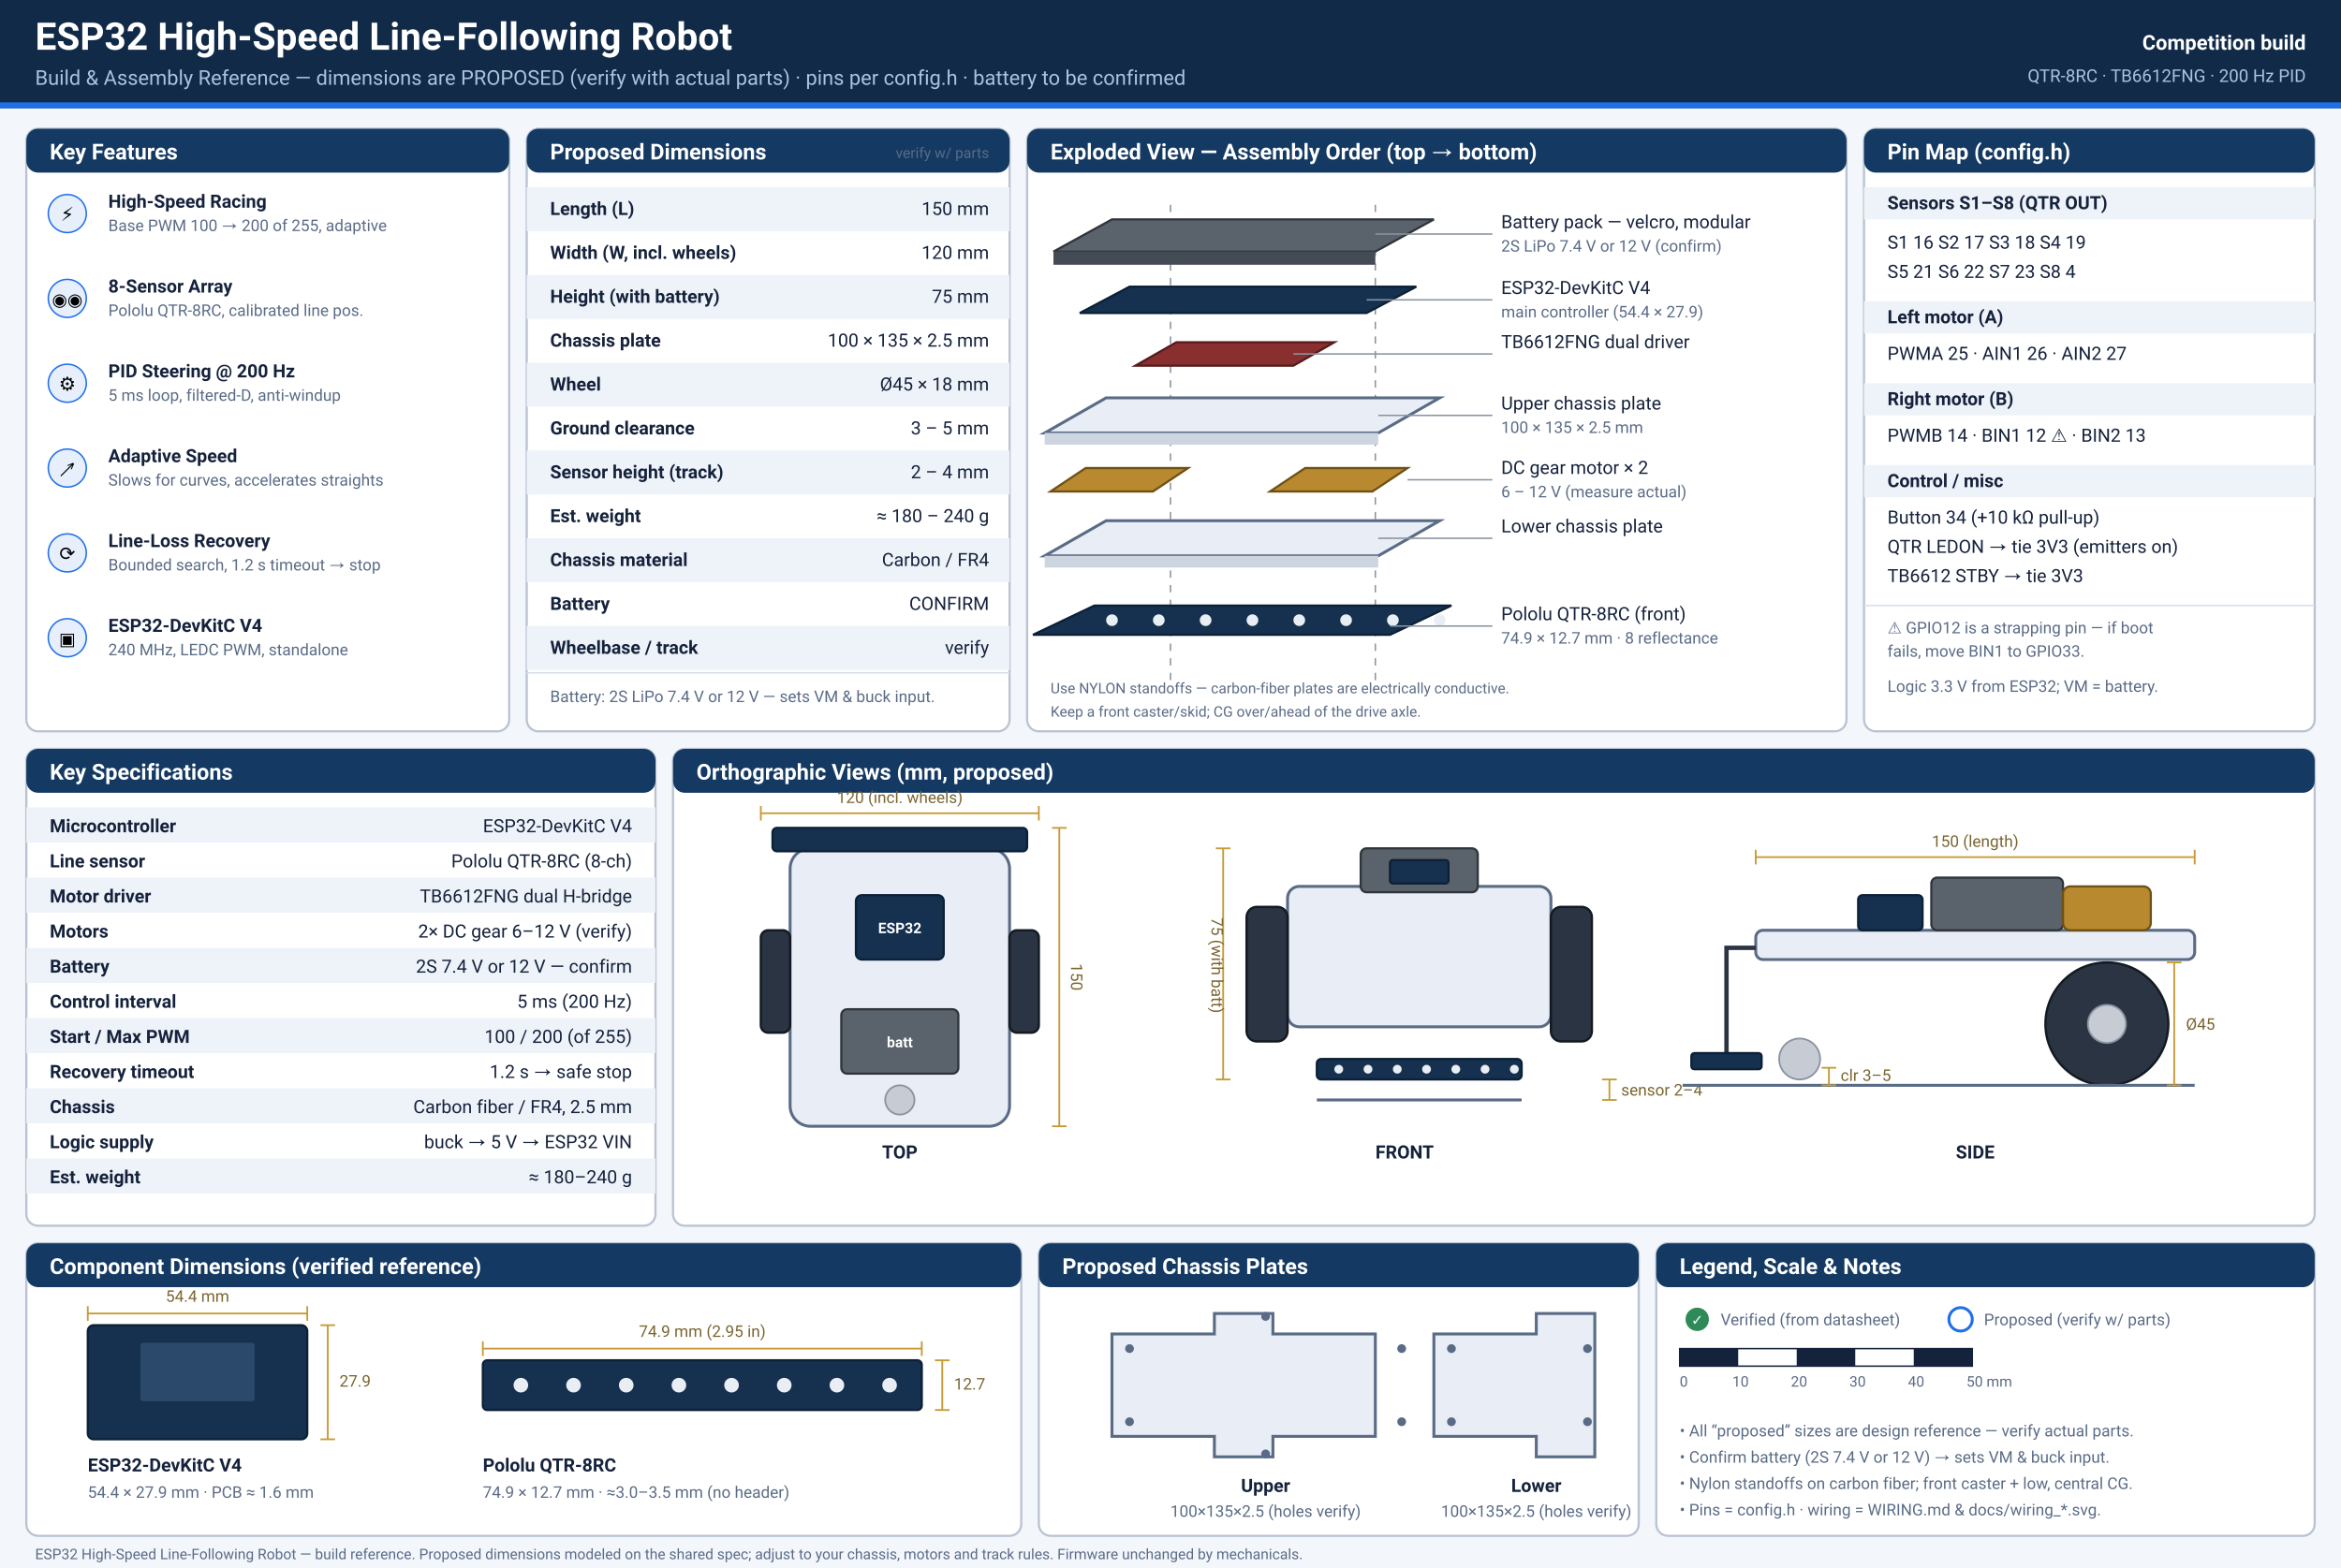
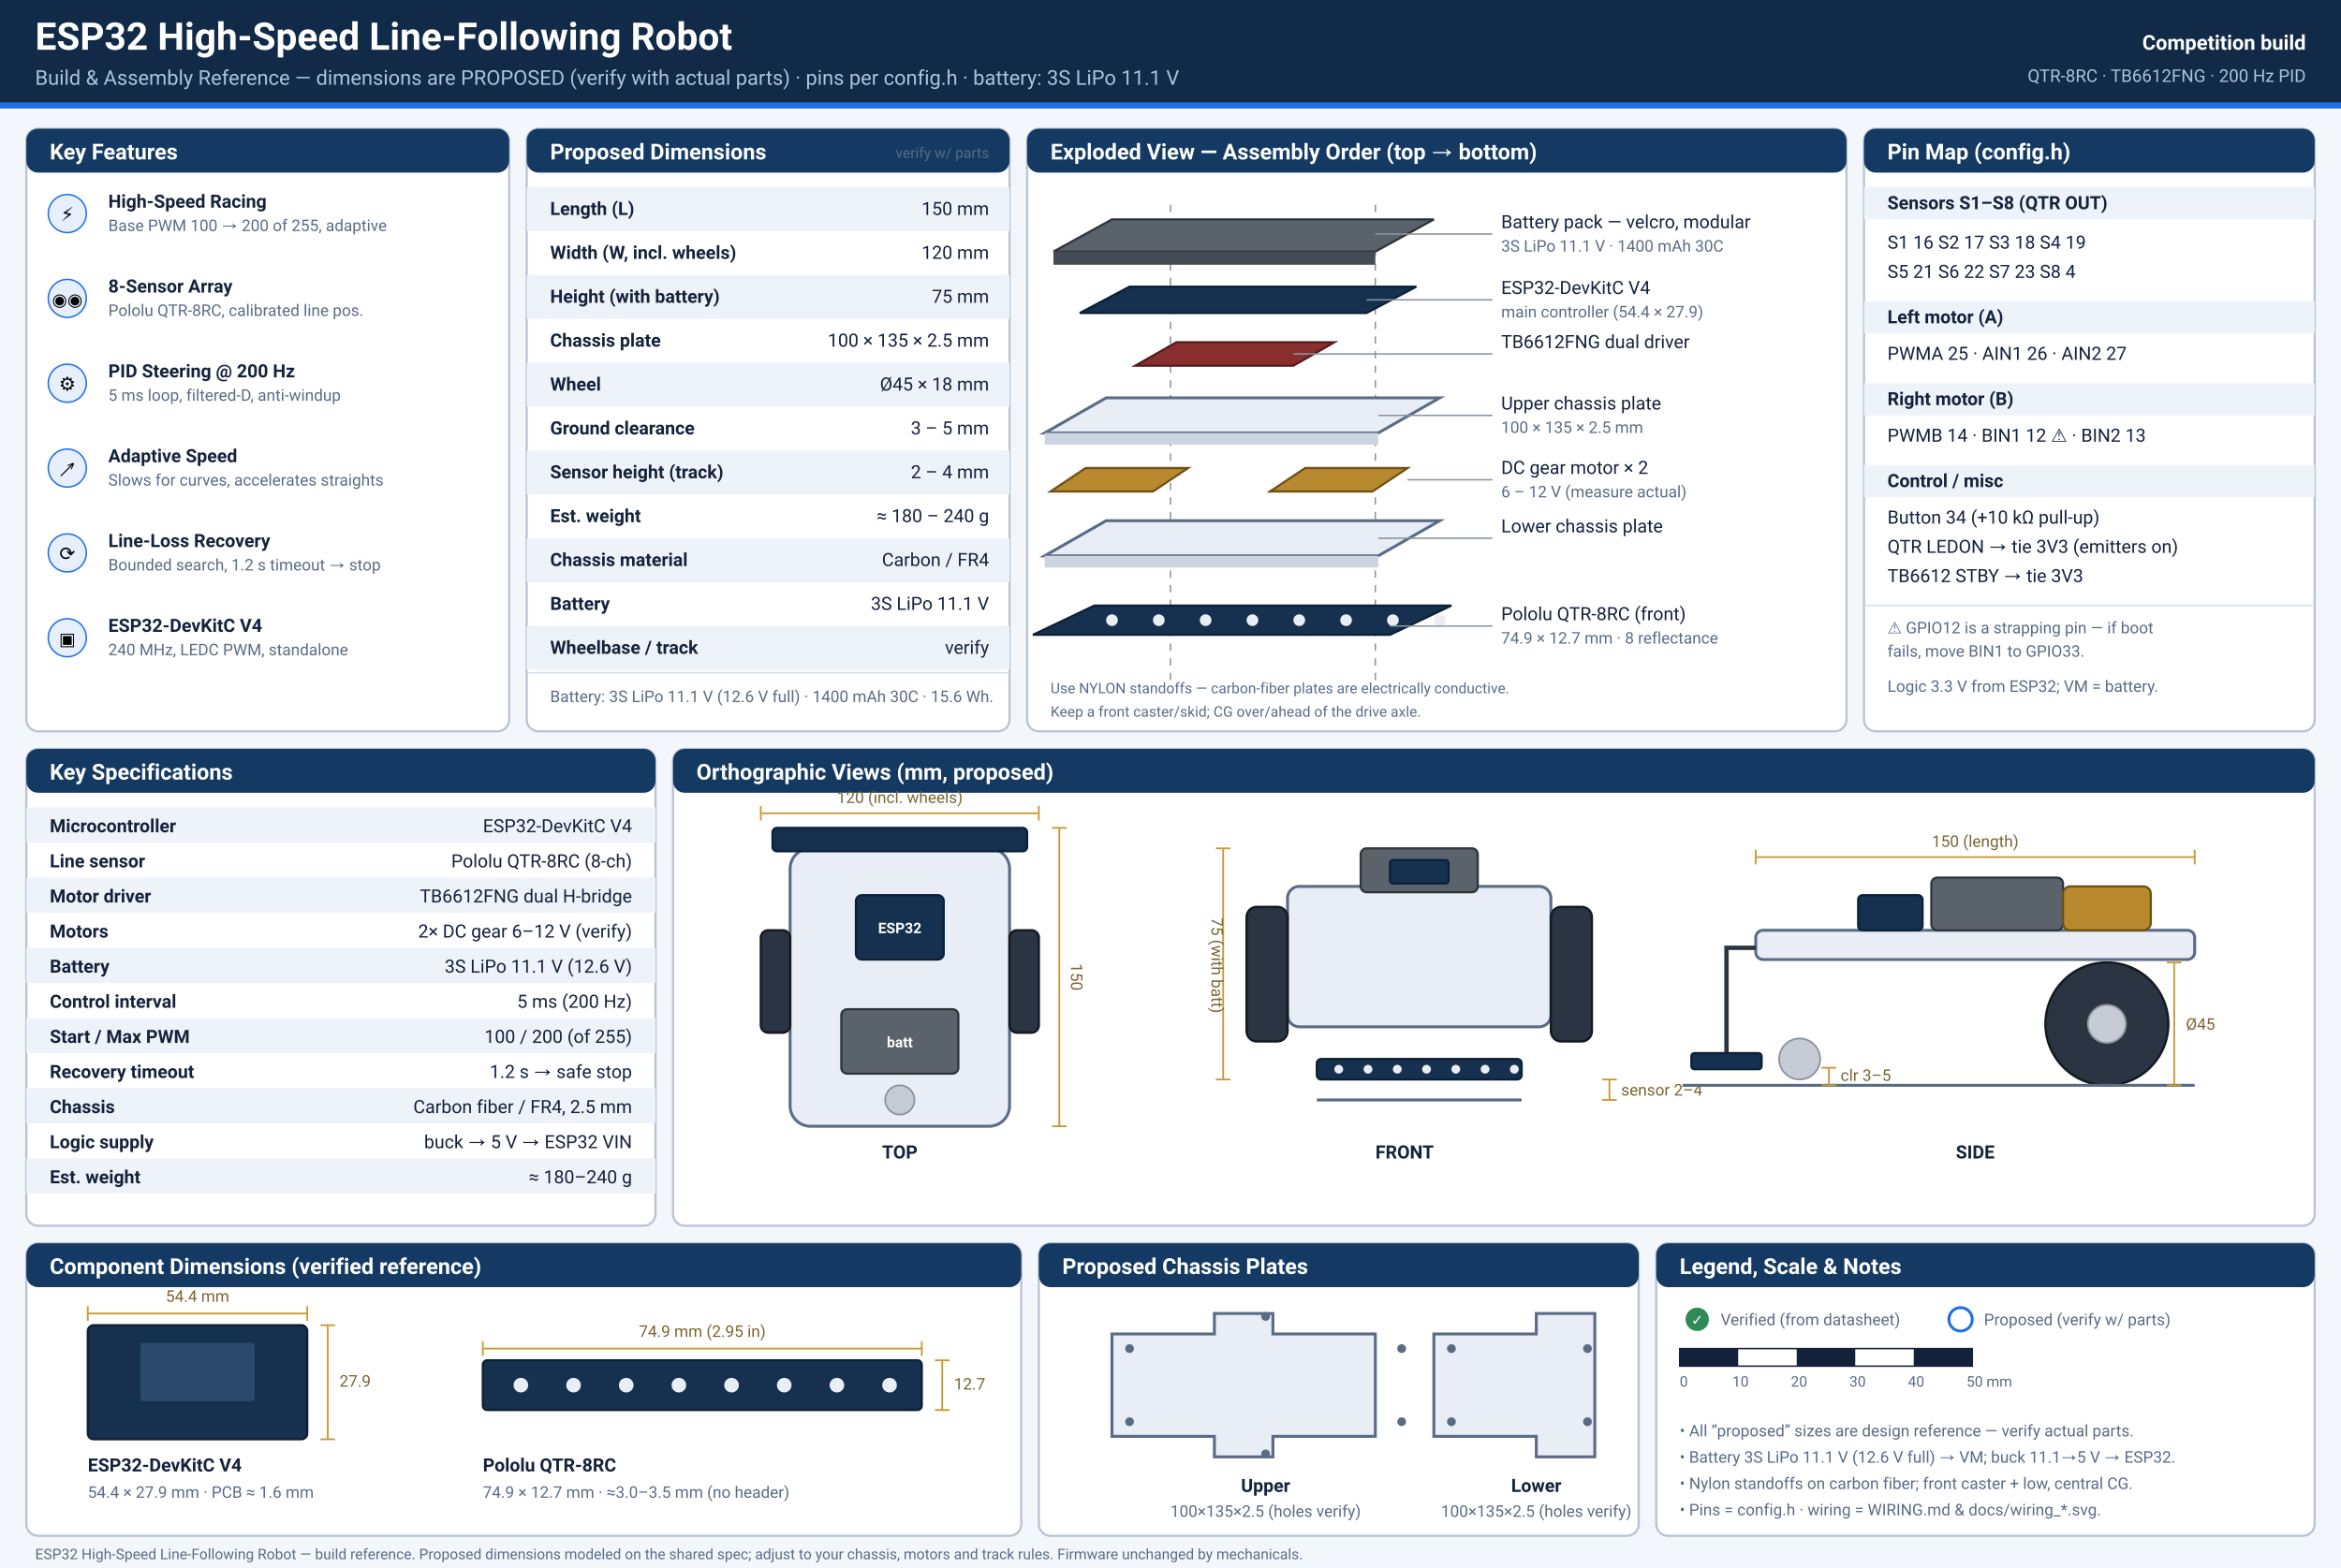
<svg xmlns="http://www.w3.org/2000/svg" viewBox="0 0 1600 1072" font-family="'Segoe UI',Roboto,Helvetica,Arial,sans-serif">
  <style>
    .bg    { fill:#f3f6fb; }
    .panel { fill:#ffffff; stroke:#b9c3d2; stroke-width:1.5; }
    .hdr   { fill:#143a63; }
    .htxt  { fill:#ffffff; font-size:15px; font-weight:700; }
    .row   { fill:#15223c; font-size:12.5px; }
    .rowb  { fill:#15223c; font-size:12.5px; font-weight:700; }
    .small { fill:#5a6b86; font-size:11px; }
    .tiny  { fill:#5a6b86; font-size:10px; }
    .dimt  { fill:#7a6530; font-size:11px; }
    .dl    { stroke:#c79a35; stroke-width:1.2; fill:none; }
    .lead  { stroke:#8a93a0; stroke-width:1; fill:none; }
    .zebra { fill:#eef3f9; }
    .chassis{ fill:#e9eef6; stroke:#5a6b86; stroke-width:2; }
    .tire  { fill:#2b3442; stroke:#141a22; stroke-width:1.6; }
    .hub   { fill:#c7ccd4; stroke:#8a93a0; stroke-width:1.2; }
    .pcb   { fill:#15314f; stroke:#0c2036; stroke-width:1.5; }
    .drv   { fill:#8a2f2f; stroke:#561b1b; stroke-width:1.5; }
    .mot   { fill:#b9892f; stroke:#6e5115; stroke-width:1.5; }
    .batt  { fill:#5a626b; stroke:#30353c; stroke-width:1.5; }
    .buck  { fill:#7a4ea0; stroke:#4a2d64; stroke-width:1.5; }
    .wtxt  { fill:#ffffff; font-size:10px; font-weight:700; }
    .acc   { fill:#1f6feb; }
  </style>
  <rect class="bg" x="0" y="0" width="1600" height="1072" />
  <rect x="0" y="0" width="1600" height="74" fill="#102a47" />
  <rect x="0" y="70" width="1600" height="4" fill="#1f6feb" />
  <text x="24" y="34" fill="#ffffff" font-size="26" font-weight="700">ESP32 High-Speed Line-Following Robot</text>
-   <text x="24" y="58" fill="#adc2dd" font-size="14">Build &amp; Assembly Reference — dimensions are PROPOSED (verify with actual parts) · pins per config.h · battery to be confirmed</text>
+   <text x="24" y="58" fill="#adc2dd" font-size="14">Build &amp; Assembly Reference — dimensions are PROPOSED (verify with actual parts) · pins per config.h · battery: 3S LiPo 11.1 V</text>
  <text x="1576" y="34" fill="#ffffff" font-size="14" font-weight="700" text-anchor="end">Competition build</text>
  <text x="1576" y="56" fill="#adc2dd" font-size="12" text-anchor="end">QTR-8RC · TB6612FNG · 200 Hz PID</text>
  <rect class="panel" x="18" y="88" width="330" height="412" rx="8" />
  <rect class="hdr" x="18" y="88" width="330" height="30" rx="8" />
  <text class="htxt" x="34" y="109">Key Features</text>
  <g>
    <g transform="translate(34,138)">
      <circle cx="12" cy="8" r="13" fill="#e6effb" stroke="#1f6feb" />
      <text x="12" y="13" text-anchor="middle" font-size="13">⚡</text>
      <text class="rowb" x="40" y="4">High-Speed Racing</text>
      <text class="small" x="40" y="20">Base PWM 100 → 200 of 255, adaptive</text>
    </g>
    <g transform="translate(34,196)">
      <circle cx="12" cy="8" r="13" fill="#e6effb" stroke="#1f6feb" />
      <text x="12" y="13" text-anchor="middle" font-size="12">◉◉</text>
      <text class="rowb" x="40" y="4">8-Sensor Array</text>
      <text class="small" x="40" y="20">Pololu QTR-8RC, calibrated line pos.</text>
    </g>
    <g transform="translate(34,254)">
      <circle cx="12" cy="8" r="13" fill="#e6effb" stroke="#1f6feb" />
      <text x="12" y="13" text-anchor="middle" font-size="13">⚙</text>
      <text class="rowb" x="40" y="4">PID Steering @ 200 Hz</text>
      <text class="small" x="40" y="20">5 ms loop, filtered-D, anti-windup</text>
    </g>
    <g transform="translate(34,312)">
      <circle cx="12" cy="8" r="13" fill="#e6effb" stroke="#1f6feb" />
      <text x="12" y="13" text-anchor="middle" font-size="13">↗</text>
      <text class="rowb" x="40" y="4">Adaptive Speed</text>
      <text class="small" x="40" y="20">Slows for curves, accelerates straights</text>
    </g>
    <g transform="translate(34,370)">
      <circle cx="12" cy="8" r="13" fill="#e6effb" stroke="#1f6feb" />
      <text x="12" y="13" text-anchor="middle" font-size="13">⟳</text>
      <text class="rowb" x="40" y="4">Line-Loss Recovery</text>
      <text class="small" x="40" y="20">Bounded search, 1.2 s timeout → stop</text>
    </g>
    <g transform="translate(34,428)">
      <circle cx="12" cy="8" r="13" fill="#e6effb" stroke="#1f6feb" />
      <text x="12" y="13" text-anchor="middle" font-size="12">▣</text>
      <text class="rowb" x="40" y="4">ESP32-DevKitC V4</text>
      <text class="small" x="40" y="20">240 MHz, LEDC PWM, standalone</text>
    </g>
  </g>
  <rect class="panel" x="360" y="88" width="330" height="412" rx="8" />
  <rect class="hdr" x="360" y="88" width="330" height="30" rx="8" />
  <text class="htxt" x="376" y="109">Proposed Dimensions</text>
  <text class="tiny" x="676" y="108" text-anchor="end" fill="#cfe0f2">verify w/ parts</text>
  <g>
    <g>
      <rect class="zebra" x="360" y="128" width="330" height="30" />
      <rect class="zebra" x="360" y="188" width="330" height="30" />
      <rect class="zebra" x="360" y="248" width="330" height="30" />
      <rect class="zebra" x="360" y="308" width="330" height="30" />
      <rect class="zebra" x="360" y="368" width="330" height="30" />
      <rect class="zebra" x="360" y="428" width="330" height="30" />
    </g>
    <g font-size="12.5">
      <text class="rowb" x="376" y="147">Length (L)</text>
      <text class="row" x="676" y="147" text-anchor="end">150 mm</text>
      <text class="rowb" x="376" y="177">Width (W, incl. wheels)</text>
      <text class="row" x="676" y="177" text-anchor="end">120 mm</text>
      <text class="rowb" x="376" y="207">Height (with battery)</text>
      <text class="row" x="676" y="207" text-anchor="end">75 mm</text>
      <text class="rowb" x="376" y="237">Chassis plate</text>
      <text class="row" x="676" y="237" text-anchor="end">100 × 135 × 2.5 mm</text>
      <text class="rowb" x="376" y="267">Wheel</text>
      <text class="row" x="676" y="267" text-anchor="end">Ø45 × 18 mm</text>
      <text class="rowb" x="376" y="297">Ground clearance</text>
      <text class="row" x="676" y="297" text-anchor="end">3 – 5 mm</text>
      <text class="rowb" x="376" y="327">Sensor height (track)</text>
      <text class="row" x="676" y="327" text-anchor="end">2 – 4 mm</text>
      <text class="rowb" x="376" y="357">Est. weight</text>
      <text class="row" x="676" y="357" text-anchor="end">≈ 180 – 240 g</text>
      <text class="rowb" x="376" y="387">Chassis material</text>
      <text class="row" x="676" y="387" text-anchor="end">Carbon / FR4</text>
      <text class="rowb" x="376" y="417">Battery</text>
-       <text class="row" x="676" y="417" text-anchor="end" fill="#b23b3b">CONFIRM</text>
+       <text class="row" x="676" y="417" text-anchor="end">3S LiPo 11.1 V</text>
      <text class="rowb" x="376" y="447">Wheelbase / track</text>
      <text class="row" x="676" y="447" text-anchor="end">verify</text>
    </g>
    <line x1="360" y1="460" x2="690" y2="460" stroke="#d6deea" />
-     <text class="small" x="376" y="480">Battery: 2S LiPo 7.4 V or 12 V — sets VM &amp; buck input.</text>
+     <text class="small" x="376" y="480">Battery: 3S LiPo 11.1 V (12.6 V full) · 1400 mAh 30C · 15.6 Wh.</text>
  </g>
  <rect class="panel" x="702" y="88" width="560" height="412" rx="8" />
  <rect class="hdr" x="702" y="88" width="560" height="30" rx="8" />
  <text class="htxt" x="718" y="109">Exploded View — Assembly Order (top → bottom)</text>
  <line x1="800" y1="140" x2="800" y2="470" class="lead" stroke-dasharray="5 5" />
  <line x1="940" y1="140" x2="940" y2="470" class="lead" stroke-dasharray="5 5" />
  <polygon class="batt" points="760,150 980,150 940,172 720,172" />
  <rect x="720" y="172" width="220" height="9" fill="#444b54" />
  <path class="lead" d="M940,160 H1020" />
  <text class="row" x="1026" y="156">Battery pack — velcro, modular</text>
-   <text class="small" x="1026" y="172">2S LiPo 7.4 V or 12 V (confirm)</text>
+   <text class="small" x="1026" y="172">3S LiPo 11.1 V · 1400 mAh 30C</text>
  <polygon class="pcb" points="772,196 968,196 934,214 738,214" />
  <path class="lead" d="M934,205 H1020" />
  <text class="row" x="1026" y="201">ESP32-DevKitC V4</text>
  <text class="small" x="1026" y="217">main controller (54.4 × 27.9)</text>
  <polygon class="drv" points="804,234 912,234 884,250 776,250" />
  <path class="lead" d="M884,242 H1020" />
  <text class="row" x="1026" y="238">TB6612FNG dual driver</text>
  <polygon class="chassis" points="756,272 984,272 942,296 714,296" />
  <rect x="714" y="296" width="228" height="8" fill="#cdd5e1" />
  <path class="lead" d="M942,284 H1020" />
  <text class="row" x="1026" y="280">Upper chassis plate</text>
  <text class="small" x="1026" y="296">100 × 135 × 2.5 mm</text>
  <polygon class="mot" points="742,320 812,320 788,336 718,336" />
  <polygon class="mot" points="892,320 962,320 938,336 868,336" />
  <path class="lead" d="M962,328 H1020" />
  <text class="row" x="1026" y="324">DC gear motor × 2</text>
  <text class="small" x="1026" y="340">6 – 12 V (measure actual)</text>
  <polygon class="chassis" points="756,356 984,356 942,380 714,380" />
  <rect x="714" y="380" width="228" height="8" fill="#cdd5e1" />
  <path class="lead" d="M942,368 H1020" />
  <text class="row" x="1026" y="364">Lower chassis plate</text>
  <polygon class="pcb" points="748,414 992,414 950,434 706,434" />
  <g fill="#e9eef5">
    <circle cx="760" cy="424" r="4" />
    <circle cx="792" cy="424" r="4" />
    <circle cx="824" cy="424" r="4" />
    <circle cx="856" cy="424" r="4" />
    <circle cx="888" cy="424" r="4" />
    <circle cx="920" cy="424" r="4" />
    <circle cx="952" cy="424" r="4" />
    <circle cx="984" cy="424" r="4" />
  </g>
  <path class="lead" d="M950,428 H1020" />
  <text class="row" x="1026" y="424">Pololu QTR-8RC (front)</text>
  <text class="small" x="1026" y="440">74.9 × 12.7 mm · 8 reflectance</text>
  <text class="tiny" x="718" y="474">Use NYLON standoffs — carbon-fiber plates are electrically conductive.</text>
  <text class="tiny" x="718" y="490">Keep a front caster/skid; CG over/ahead of the drive axle.</text>
  <rect class="panel" x="1274" y="88" width="308" height="412" rx="8" />
  <rect class="hdr" x="1274" y="88" width="308" height="30" rx="8" />
  <text class="htxt" x="1290" y="109">Pin Map (config.h)</text>
  <g font-size="12">
    <rect class="zebra" x="1274" y="128" width="308" height="22" />
    <text class="rowb" x="1290" y="143">Sensors S1–S8 (QTR OUT)</text>
    <text class="row" x="1290" y="170">S1 16  S2 17  S3 18  S4 19</text>
    <text class="row" x="1290" y="190">S5 21  S6 22  S7 23  S8 4</text>
    <rect class="zebra" x="1274" y="206" width="308" height="22" />
    <text class="rowb" x="1290" y="221">Left motor (A)</text>
    <text class="row" x="1290" y="246">PWMA 25 · AIN1 26 · AIN2 27</text>
    <rect class="zebra" x="1274" y="262" width="308" height="22" />
    <text class="rowb" x="1290" y="277">Right motor (B)</text>
    <text class="row" x="1290" y="302">PWMB 14 · BIN1 12 ⚠ · BIN2 13</text>
    <rect class="zebra" x="1274" y="318" width="308" height="22" />
    <text class="rowb" x="1290" y="333">Control / misc</text>
    <text class="row" x="1290" y="358">Button 34 (+10 kΩ pull-up)</text>
    <text class="row" x="1290" y="378">QTR LEDON → tie 3V3 (emitters on)</text>
    <text class="row" x="1290" y="398">TB6612 STBY → tie 3V3</text>
    <line x1="1274" y1="414" x2="1582" y2="414" stroke="#d6deea" />
    <text class="small" x="1290" y="433">⚠ GPIO12 is a strapping pin — if boot</text>
    <text class="small" x="1290" y="449">fails, move BIN1 to GPIO33.</text>
    <text class="small" x="1290" y="473">Logic 3.3 V from ESP32; VM = battery.</text>
  </g>
  <rect class="panel" x="18" y="512" width="430" height="326" rx="8" />
  <rect class="hdr" x="18" y="512" width="430" height="30" rx="8" />
  <text class="htxt" x="34" y="533">Key Specifications</text>
  <g font-size="12.5">
    <rect class="zebra" x="18" y="552" width="430" height="24" />
    <rect class="zebra" x="18" y="600" width="430" height="24" />
    <rect class="zebra" x="18" y="648" width="430" height="24" />
    <rect class="zebra" x="18" y="696" width="430" height="24" />
    <rect class="zebra" x="18" y="744" width="430" height="24" />
    <rect class="zebra" x="18" y="792" width="430" height="24" />
    <text class="rowb" x="34" y="569">Microcontroller</text>
    <text class="row" x="432" y="569" text-anchor="end">ESP32-DevKitC V4</text>
    <text class="rowb" x="34" y="593">Line sensor</text>
    <text class="row" x="432" y="593" text-anchor="end">Pololu QTR-8RC (8-ch)</text>
    <text class="rowb" x="34" y="617">Motor driver</text>
    <text class="row" x="432" y="617" text-anchor="end">TB6612FNG dual H-bridge</text>
    <text class="rowb" x="34" y="641">Motors</text>
    <text class="row" x="432" y="641" text-anchor="end">2× DC gear 6–12 V (verify)</text>
    <text class="rowb" x="34" y="665">Battery</text>
-     <text class="row" x="432" y="665" text-anchor="end" fill="#b23b3b">2S 7.4 V or 12 V — confirm</text>
+     <text class="row" x="432" y="665" text-anchor="end">3S LiPo 11.1 V (12.6 V)</text>
    <text class="rowb" x="34" y="689">Control interval</text>
    <text class="row" x="432" y="689" text-anchor="end">5 ms (200 Hz)</text>
    <text class="rowb" x="34" y="713">Start / Max PWM</text>
    <text class="row" x="432" y="713" text-anchor="end">100 / 200 (of 255)</text>
    <text class="rowb" x="34" y="737">Recovery timeout</text>
    <text class="row" x="432" y="737" text-anchor="end">1.2 s → safe stop</text>
    <text class="rowb" x="34" y="761">Chassis</text>
    <text class="row" x="432" y="761" text-anchor="end">Carbon fiber / FR4, 2.5 mm</text>
    <text class="rowb" x="34" y="785">Logic supply</text>
    <text class="row" x="432" y="785" text-anchor="end">buck → 5 V → ESP32 VIN</text>
    <text class="rowb" x="34" y="809">Est. weight</text>
    <text class="row" x="432" y="809" text-anchor="end">≈ 180–240 g</text>
  </g>
  <rect class="panel" x="460" y="512" width="1122" height="326" rx="8" />
  <rect class="hdr" x="460" y="512" width="1122" height="30" rx="8" />
  <text class="htxt" x="476" y="533">Orthographic Views (mm, proposed)</text>
  <g>
    <rect class="chassis" x="540" y="580" width="150" height="190" rx="14" />
    <rect class="pcb" x="528" y="566" width="174" height="16" rx="3" />
    <rect class="tire" x="520" y="636" width="20" height="70" rx="5" />
    <rect class="tire" x="690" y="636" width="20" height="70" rx="5" />
    <rect class="pcb" x="585" y="612" width="60" height="44" rx="4" />
    <text class="wtxt" x="615" y="638" text-anchor="middle">ESP32</text>
    <rect class="batt" x="575" y="690" width="80" height="44" rx="4" />
    <text class="wtxt" x="615" y="716" text-anchor="middle">batt</text>
    <circle cx="615" cy="752" r="10" class="hub" />
    <line class="dl" x1="520" y1="556" x2="710" y2="556" />
    <path class="dl" d="M520,551v10 M710,551v10" />
    <text class="dimt" x="615" y="549" text-anchor="middle">120 (incl. wheels)</text>
    <line class="dl" x1="724" y1="566" x2="724" y2="770" />
    <path class="dl" d="M719,566h10 M719,770h10" />
    <text class="dimt" x="732" y="668" transform="rotate(90,732,668)" text-anchor="middle">150</text>
    <text class="rowb" x="615" y="792" text-anchor="middle">TOP</text>
  </g>
  <g>
    <rect class="chassis" x="880" y="606" width="180" height="96" rx="8" />
    <rect class="batt" x="930" y="580" width="80" height="30" rx="4" />
    <rect class="pcb" x="950" y="588" width="40" height="16" rx="2" />
    <rect class="tire" x="852" y="620" width="28" height="92" rx="7" />
    <rect class="tire" x="1060" y="620" width="28" height="92" rx="7" />
    <rect class="pcb" x="900" y="724" width="140" height="14" rx="3" />
    <g fill="#e9eef5">
      <circle cx="915" cy="731" r="3" />
      <circle cx="935" cy="731" r="3" />
      <circle cx="955" cy="731" r="3" />
      <circle cx="975" cy="731" r="3" />
      <circle cx="995" cy="731" r="3" />
      <circle cx="1015" cy="731" r="3" />
      <circle cx="1035" cy="731" r="3" />
    </g>
    <line x1="900" y1="752" x2="1040" y2="752" stroke="#5a6b86" stroke-width="2" />
    <line class="dl" x1="836" y1="580" x2="836" y2="738" />
    <path class="dl" d="M831,580h10 M831,738h10" />
    <text class="dimt" x="828" y="660" transform="rotate(90,828,660)" text-anchor="middle">75 (with batt)</text>
    <line class="dl" x1="1100" y1="738" x2="1100" y2="752" />
    <path class="dl" d="M1095,738h10 M1095,752h10" />
    <text class="dimt" x="1108" y="749">sensor 2–4</text>
    <text class="rowb" x="960" y="792" text-anchor="middle">FRONT</text>
  </g>
  <g>
    <rect class="chassis" x="1200" y="636" width="300" height="20" rx="5" />
    <rect class="batt" x="1320" y="600" width="90" height="36" rx="4" />
    <rect class="pcb" x="1270" y="612" width="44" height="24" rx="3" />
    <rect class="mot" x="1410" y="606" width="60" height="30" rx="5" />
    <circle class="tire" cx="1440" cy="700" r="42" />
    <circle class="hub" cx="1440" cy="700" r="13" />
    <circle cx="1230" cy="724" r="14" class="hub" />
    <path d="M1200,648 L1180,648 L1180,722" stroke="#2b3442" stroke-width="3" fill="none" />
    <rect class="pcb" x="1156" y="720" width="48" height="11" rx="2" />
    <line x1="1150" y1="742" x2="1500" y2="742" stroke="#5a6b86" stroke-width="2" />
    <line class="dl" x1="1200" y1="586" x2="1500" y2="586" />
    <path class="dl" d="M1200,581v10 M1500,581v10" />
    <text class="dimt" x="1350" y="579" text-anchor="middle">150 (length)</text>
    <line class="dl" x1="1486" y1="658" x2="1486" y2="742" />
    <path class="dl" d="M1481,658h10 M1481,742h10" />
    <text class="dimt" x="1494" y="704">Ø45</text>
    <line class="dl" x1="1250" y1="730" x2="1250" y2="742" />
    <path class="dl" d="M1245,730h10 M1245,742h10" />
    <text class="dimt" x="1258" y="739">clr 3–5</text>
    <text class="rowb" x="1350" y="792" text-anchor="middle">SIDE</text>
  </g>
  <rect class="panel" x="18" y="850" width="680" height="200" rx="8" />
  <rect class="hdr" x="18" y="850" width="680" height="30" rx="8" />
  <text class="htxt" x="34" y="871">Component Dimensions (verified reference)</text>
  <rect class="pcb" x="60" y="906" width="150" height="78" rx="4" />
  <rect x="96" y="918" width="78" height="40" rx="2" fill="#2b4a6b" />
  <line class="dl" x1="60" y1="898" x2="210" y2="898" />
  <path class="dl" d="M60,893v10 M210,893v10" />
  <text class="dimt" x="135" y="890" text-anchor="middle">54.4 mm</text>
  <line class="dl" x1="224" y1="906" x2="224" y2="984" />
  <path class="dl" d="M219,906h10 M219,984h10" />
  <text class="dimt" x="232" y="948">27.9</text>
  <text class="rowb" x="60" y="1006">ESP32-DevKitC V4</text>
  <text class="small" x="60" y="1024">54.4 × 27.9 mm · PCB ≈ 1.6 mm</text>
  <rect class="pcb" x="330" y="930" width="300" height="34" rx="3" />
  <g fill="#e9eef5">
    <circle cx="356" cy="947" r="5" />
    <circle cx="392" cy="947" r="5" />
    <circle cx="428" cy="947" r="5" />
    <circle cx="464" cy="947" r="5" />
    <circle cx="500" cy="947" r="5" />
    <circle cx="536" cy="947" r="5" />
    <circle cx="572" cy="947" r="5" />
    <circle cx="608" cy="947" r="5" />
  </g>
  <line class="dl" x1="330" y1="922" x2="630" y2="922" />
  <path class="dl" d="M330,917v10 M630,917v10" />
  <text class="dimt" x="480" y="914" text-anchor="middle">74.9 mm (2.95 in)</text>
  <line class="dl" x1="644" y1="930" x2="644" y2="964" />
  <path class="dl" d="M639,930h10 M639,964h10" />
  <text class="dimt" x="652" y="950">12.7</text>
  <text class="rowb" x="330" y="1006">Pololu QTR-8RC</text>
  <text class="small" x="330" y="1024">74.9 × 12.7 mm · ≈3.0–3.5 mm (no header)</text>
  <rect class="panel" x="710" y="850" width="410" height="200" rx="8" />
  <rect class="hdr" x="710" y="850" width="410" height="30" rx="8" />
  <text class="htxt" x="726" y="871">Proposed Chassis Plates</text>
  <path class="chassis" d="M760,912 h70 v-14 h40 v14 h70 v70 h-70 v14 h-40 v-14 h-70 z" />
  <g fill="#5a6b86">
    <circle cx="772" cy="922" r="3" />
    <circle cx="958" cy="922" r="3" />
    <circle cx="772" cy="972" r="3" />
    <circle cx="958" cy="972" r="3" />
    <circle cx="865" cy="900" r="3" />
    <circle cx="865" cy="994" r="3" />
  </g>
  <text class="rowb" x="865" y="1020" text-anchor="middle">Upper</text>
  <text class="small" x="865" y="1037" text-anchor="middle">100×135×2.5 (holes verify)</text>
  <path class="chassis" d="M980,912 h70 v-14 h40 v14 h0 v70 h0 v14 h-40 v-14 h-70 z" />
  <g fill="#5a6b86">
    <circle cx="992" cy="922" r="3" />
    <circle cx="1085" cy="922" r="3" />
    <circle cx="992" cy="972" r="3" />
    <circle cx="1085" cy="972" r="3" />
  </g>
  <text class="rowb" x="1050" y="1020" text-anchor="middle">Lower</text>
  <text class="small" x="1050" y="1037" text-anchor="middle">100×135×2.5 (holes verify)</text>
  <rect class="panel" x="1132" y="850" width="450" height="200" rx="8" />
  <rect class="hdr" x="1132" y="850" width="450" height="30" rx="8" />
  <text class="htxt" x="1148" y="871">Legend, Scale &amp; Notes</text>
  <g>
    <circle cx="1160" cy="902" r="8" fill="#2e8b57" />
    <text x="1160" y="906" text-anchor="middle" fill="#fff" font-size="10">✓</text>
    <text class="small" x="1176" y="906">Verified (from datasheet)</text>
    <circle cx="1340" cy="902" r="8" fill="#fff" stroke="#1f6feb" stroke-width="2" />
    <text class="small" x="1356" y="906">Proposed (verify w/ parts)</text>
  </g>
  <g transform="translate(1148,922)">
    <rect x="0" y="0" width="200" height="12" fill="#fff" stroke="#15223c" />
    <rect x="0" y="0" width="40" height="12" fill="#15223c" />
    <rect x="80" y="0" width="40" height="12" fill="#15223c" />
    <rect x="160" y="0" width="40" height="12" fill="#15223c" />
    <text class="tiny" x="0" y="26">0</text>
    <text class="tiny" x="36" y="26">10</text>
    <text class="tiny" x="76" y="26">20</text>
    <text class="tiny" x="116" y="26">30</text>
    <text class="tiny" x="156" y="26">40</text>
    <text class="tiny" x="196" y="26">50 mm</text>
  </g>
  <text class="small" x="1148" y="982">• All “proposed” sizes are design reference — verify actual parts.</text>
-   <text class="small" x="1148" y="1000">• Confirm battery (2S 7.4 V or 12 V) → sets VM &amp; buck input.</text>
+   <text class="small" x="1148" y="1000">• Battery 3S LiPo 11.1 V (12.6 V full) → VM; buck 11.1→5 V → ESP32.</text>
  <text class="small" x="1148" y="1018">• Nylon standoffs on carbon fiber; front caster + low, central CG.</text>
  <text class="small" x="1148" y="1036">• Pins = config.h · wiring = WIRING.md &amp; docs/wiring_*.svg.</text>
  <text class="tiny" x="24" y="1066">ESP32 High-Speed Line-Following Robot — build reference. Proposed dimensions modeled on the shared spec; adjust to your chassis, motors and track rules. Firmware unchanged by mechanicals.</text>
</svg>
